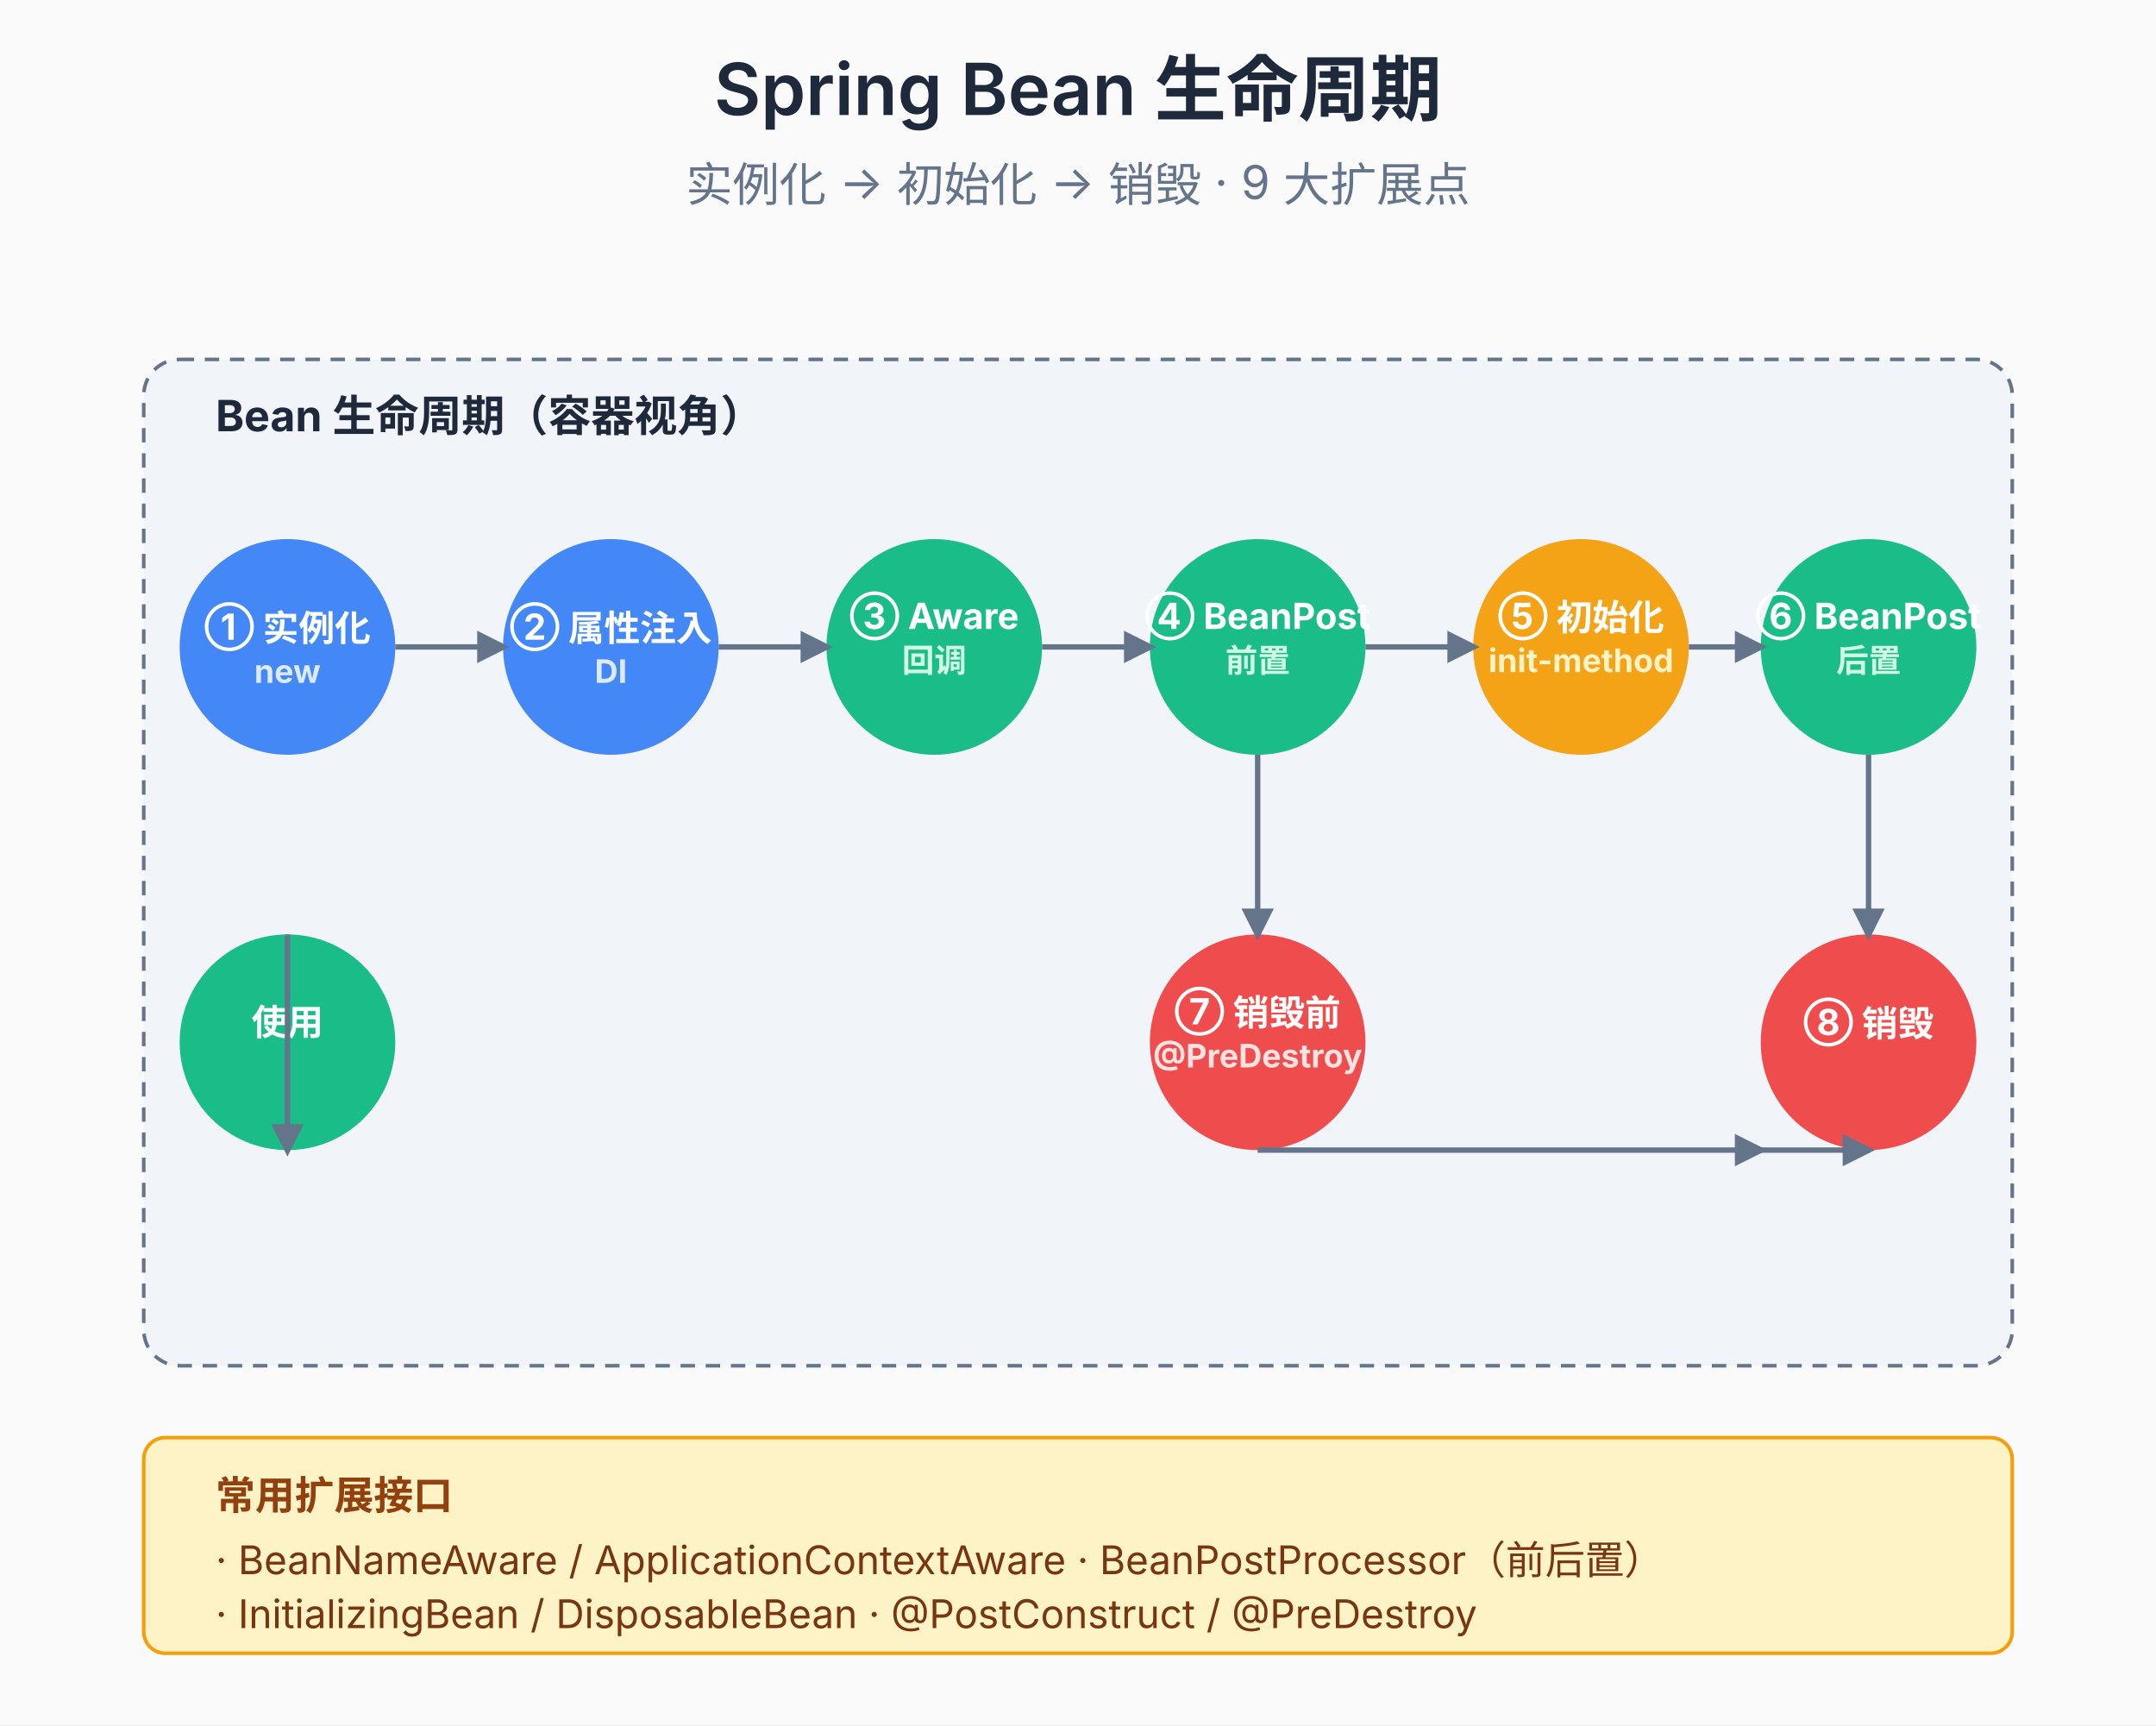
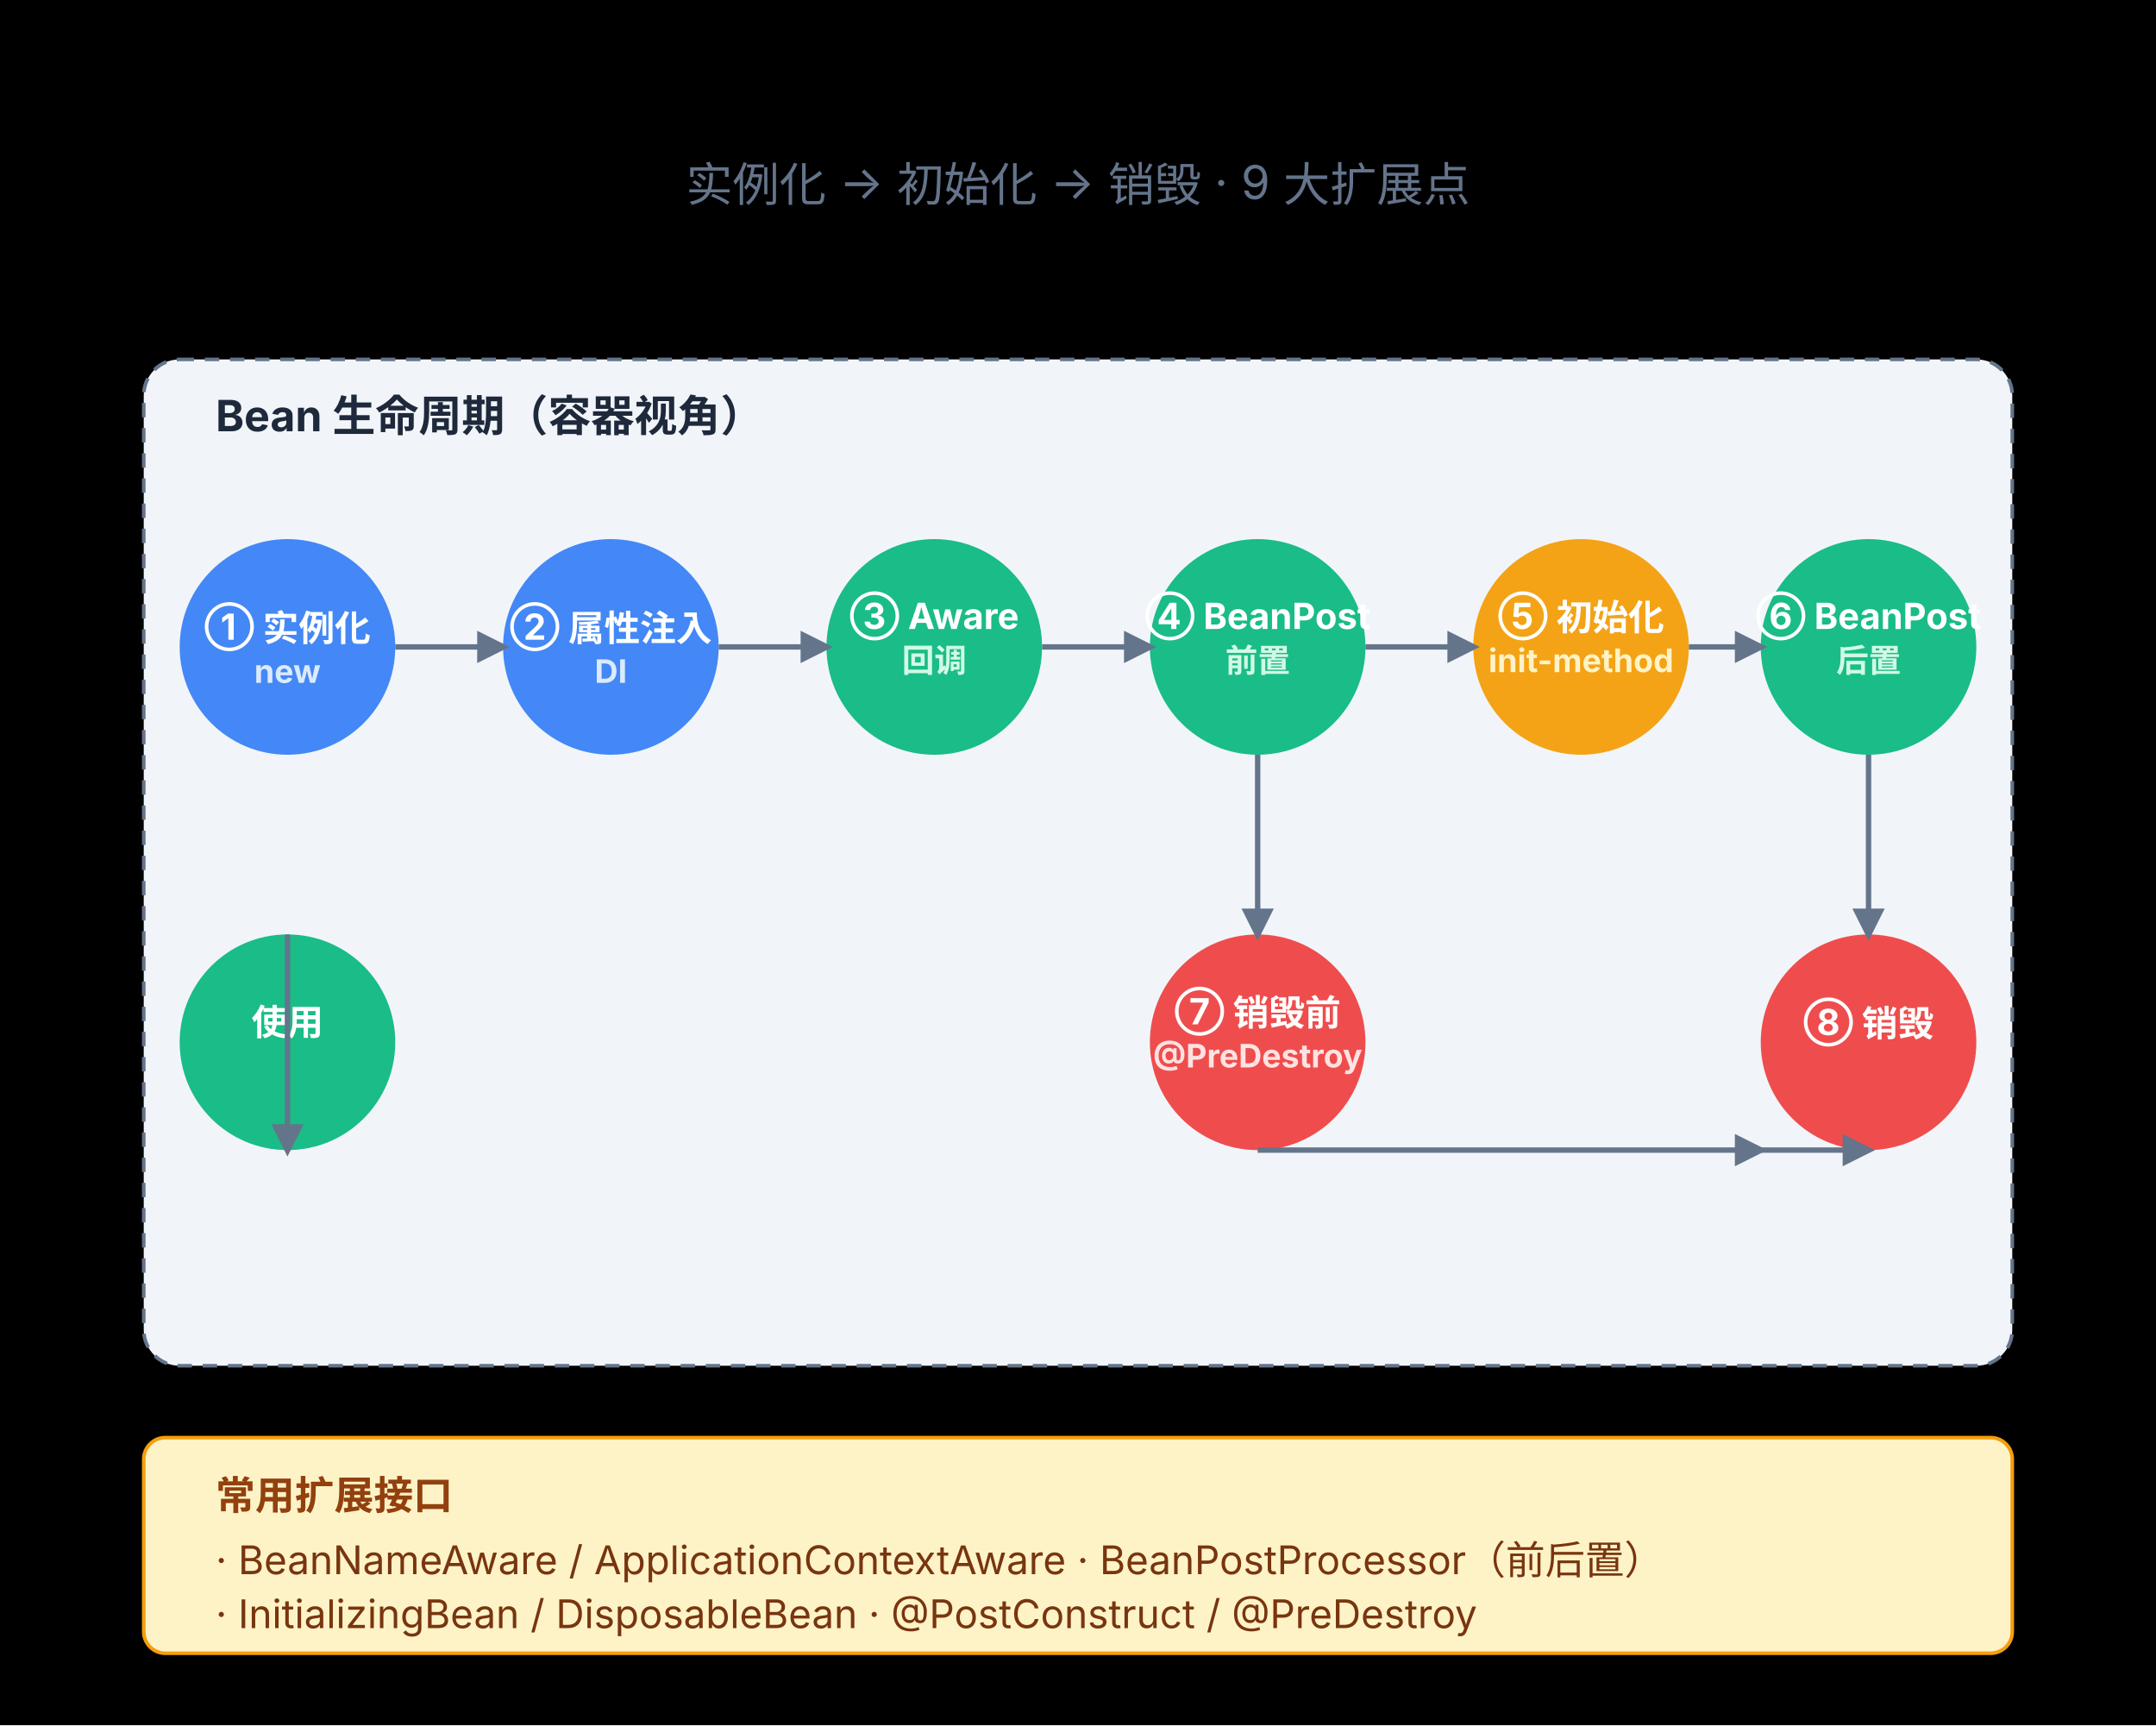
<svg xmlns="http://www.w3.org/2000/svg" viewBox="0 0 600 480" font-family="-apple-system,BlinkMacSystemFont,'PingFang SC',sans-serif">
  <defs>
    <marker id="arr" viewBox="0 0 10 10" refX="8" refY="5" markerWidth="6" markerHeight="6" orient="auto-start-reverse">
      <path d="M0,0 L10,5 L0,10 z" fill="#64748b" />
    </marker>
    <marker id="arrow" viewBox="0 0 10 10" refX="8" refY="5" markerWidth="6" markerHeight="6" orient="auto-start-reverse">
      <path d="M0,0 L10,5 L0,10 z" fill="#64748b" />
    </marker>
  </defs>
-   <rect width="600" height="480" fill="#fafafa" />
-   <text x="300" y="32" text-anchor="middle" font-size="20" font-weight="600" fill="#1e293b">Spring Bean 生命周期</text>
+   <rect class="at-svg-bg" width="600" height="480" />
+   <text class="at-svg-title" x="300" y="32" text-anchor="middle" font-size="20" font-weight="600">Spring Bean 生命周期</text>
  <text x="300" y="56" text-anchor="middle" font-size="13" fill="#64748b">实例化 → 初始化 → 销毁 · 9 大扩展点</text>
  <rect x="40" y="100" width="520" height="280" rx="10" fill="#f1f5f9" stroke="#64748b" stroke-width="1" stroke-dasharray="4 3" />
  <text x="60" y="120" font-size="12" font-weight="700" fill="#1e293b">Bean 生命周期（容器视角）</text>
  <g font-size="11" font-weight="700">
    <circle cx="80" cy="180" r="30" fill="#3b82f6" opacity="0.95" />
    <text x="80" y="178" text-anchor="middle" font-size="10" fill="white">① 实例化</text>
    <text x="80" y="190" text-anchor="middle" font-size="9" fill="#dbeafe">new</text>
    <circle cx="170" cy="180" r="30" fill="#3b82f6" opacity="0.95" />
    <text x="170" y="178" text-anchor="middle" font-size="10" fill="white">② 属性注入</text>
    <text x="170" y="190" text-anchor="middle" font-size="9" fill="#dbeafe">DI</text>
    <circle cx="260" cy="180" r="30" fill="#10b981" opacity="0.95" />
    <text x="260" y="175" text-anchor="middle" font-size="10" fill="white">③ Aware</text>
    <text x="260" y="187" text-anchor="middle" font-size="9" fill="#d1fae5">回调</text>
    <circle cx="350" cy="180" r="30" fill="#10b981" opacity="0.95" />
    <text x="350" y="175" text-anchor="middle" font-size="10" fill="white">④ BeanPost</text>
    <text x="350" y="187" text-anchor="middle" font-size="9" fill="#d1fae5">前置</text>
    <circle cx="440" cy="180" r="30" fill="#f59e0b" opacity="0.95" />
    <text x="440" y="175" text-anchor="middle" font-size="10" fill="white">⑤ 初始化</text>
    <text x="440" y="187" text-anchor="middle" font-size="9" fill="#fef3c7">init-method</text>
    <circle cx="520" cy="180" r="30" fill="#10b981" opacity="0.95" />
    <text x="520" y="175" text-anchor="middle" font-size="10" fill="white">⑥ BeanPost</text>
    <text x="520" y="187" text-anchor="middle" font-size="9" fill="#d1fae5">后置</text>
    <circle cx="80" cy="290" r="30" fill="#10b981" opacity="0.95" />
    <text x="80" y="288" text-anchor="middle" font-size="10" fill="white">使用</text>
    <circle cx="350" cy="290" r="30" fill="#ef4444" opacity="0.95" />
    <text x="350" y="285" text-anchor="middle" font-size="10" fill="white">⑦ 销毁前</text>
    <text x="350" y="297" text-anchor="middle" font-size="9" fill="#fee2e2">@PreDestroy</text>
    <circle cx="520" cy="290" r="30" fill="#ef4444" opacity="0.95" />
    <text x="520" y="288" text-anchor="middle" font-size="10" fill="white">⑧ 销毁</text>
  </g>
  <g stroke="#64748b" stroke-width="1.5" fill="none" marker-end="url(#arrow)">
    <line x1="110" y1="180" x2="140" y2="180" />
    <line x1="200" y1="180" x2="230" y2="180" />
    <line x1="290" y1="180" x2="320" y2="180" />
    <line x1="380" y1="180" x2="410" y2="180" />
    <line x1="470" y1="180" x2="490" y2="180" />
    <line x1="520" y1="210" x2="520" y2="260" />
    <line x1="350" y1="210" x2="350" y2="260" />
    <line x1="80" y1="260" x2="80" y2="320" />
    <line x1="350" y1="320" x2="490" y2="320" />
    <line x1="490" y1="320" x2="520" y2="320" />
  </g>
  <g font-size="11">
    <rect x="40" y="400" width="520" height="60" rx="6" fill="#fef3c7" stroke="#f59e0b" stroke-width="1" />
    <text x="60" y="420" font-weight="700" fill="#92400e">常用扩展接口</text>
    <text x="60" y="438" fill="#78350f">· BeanNameAware / ApplicationContextAware · BeanPostProcessor（前后置）</text>
    <text x="60" y="453" fill="#78350f">· InitializingBean / DisposableBean · @PostConstruct / @PreDestroy</text>
  </g>
</svg>
